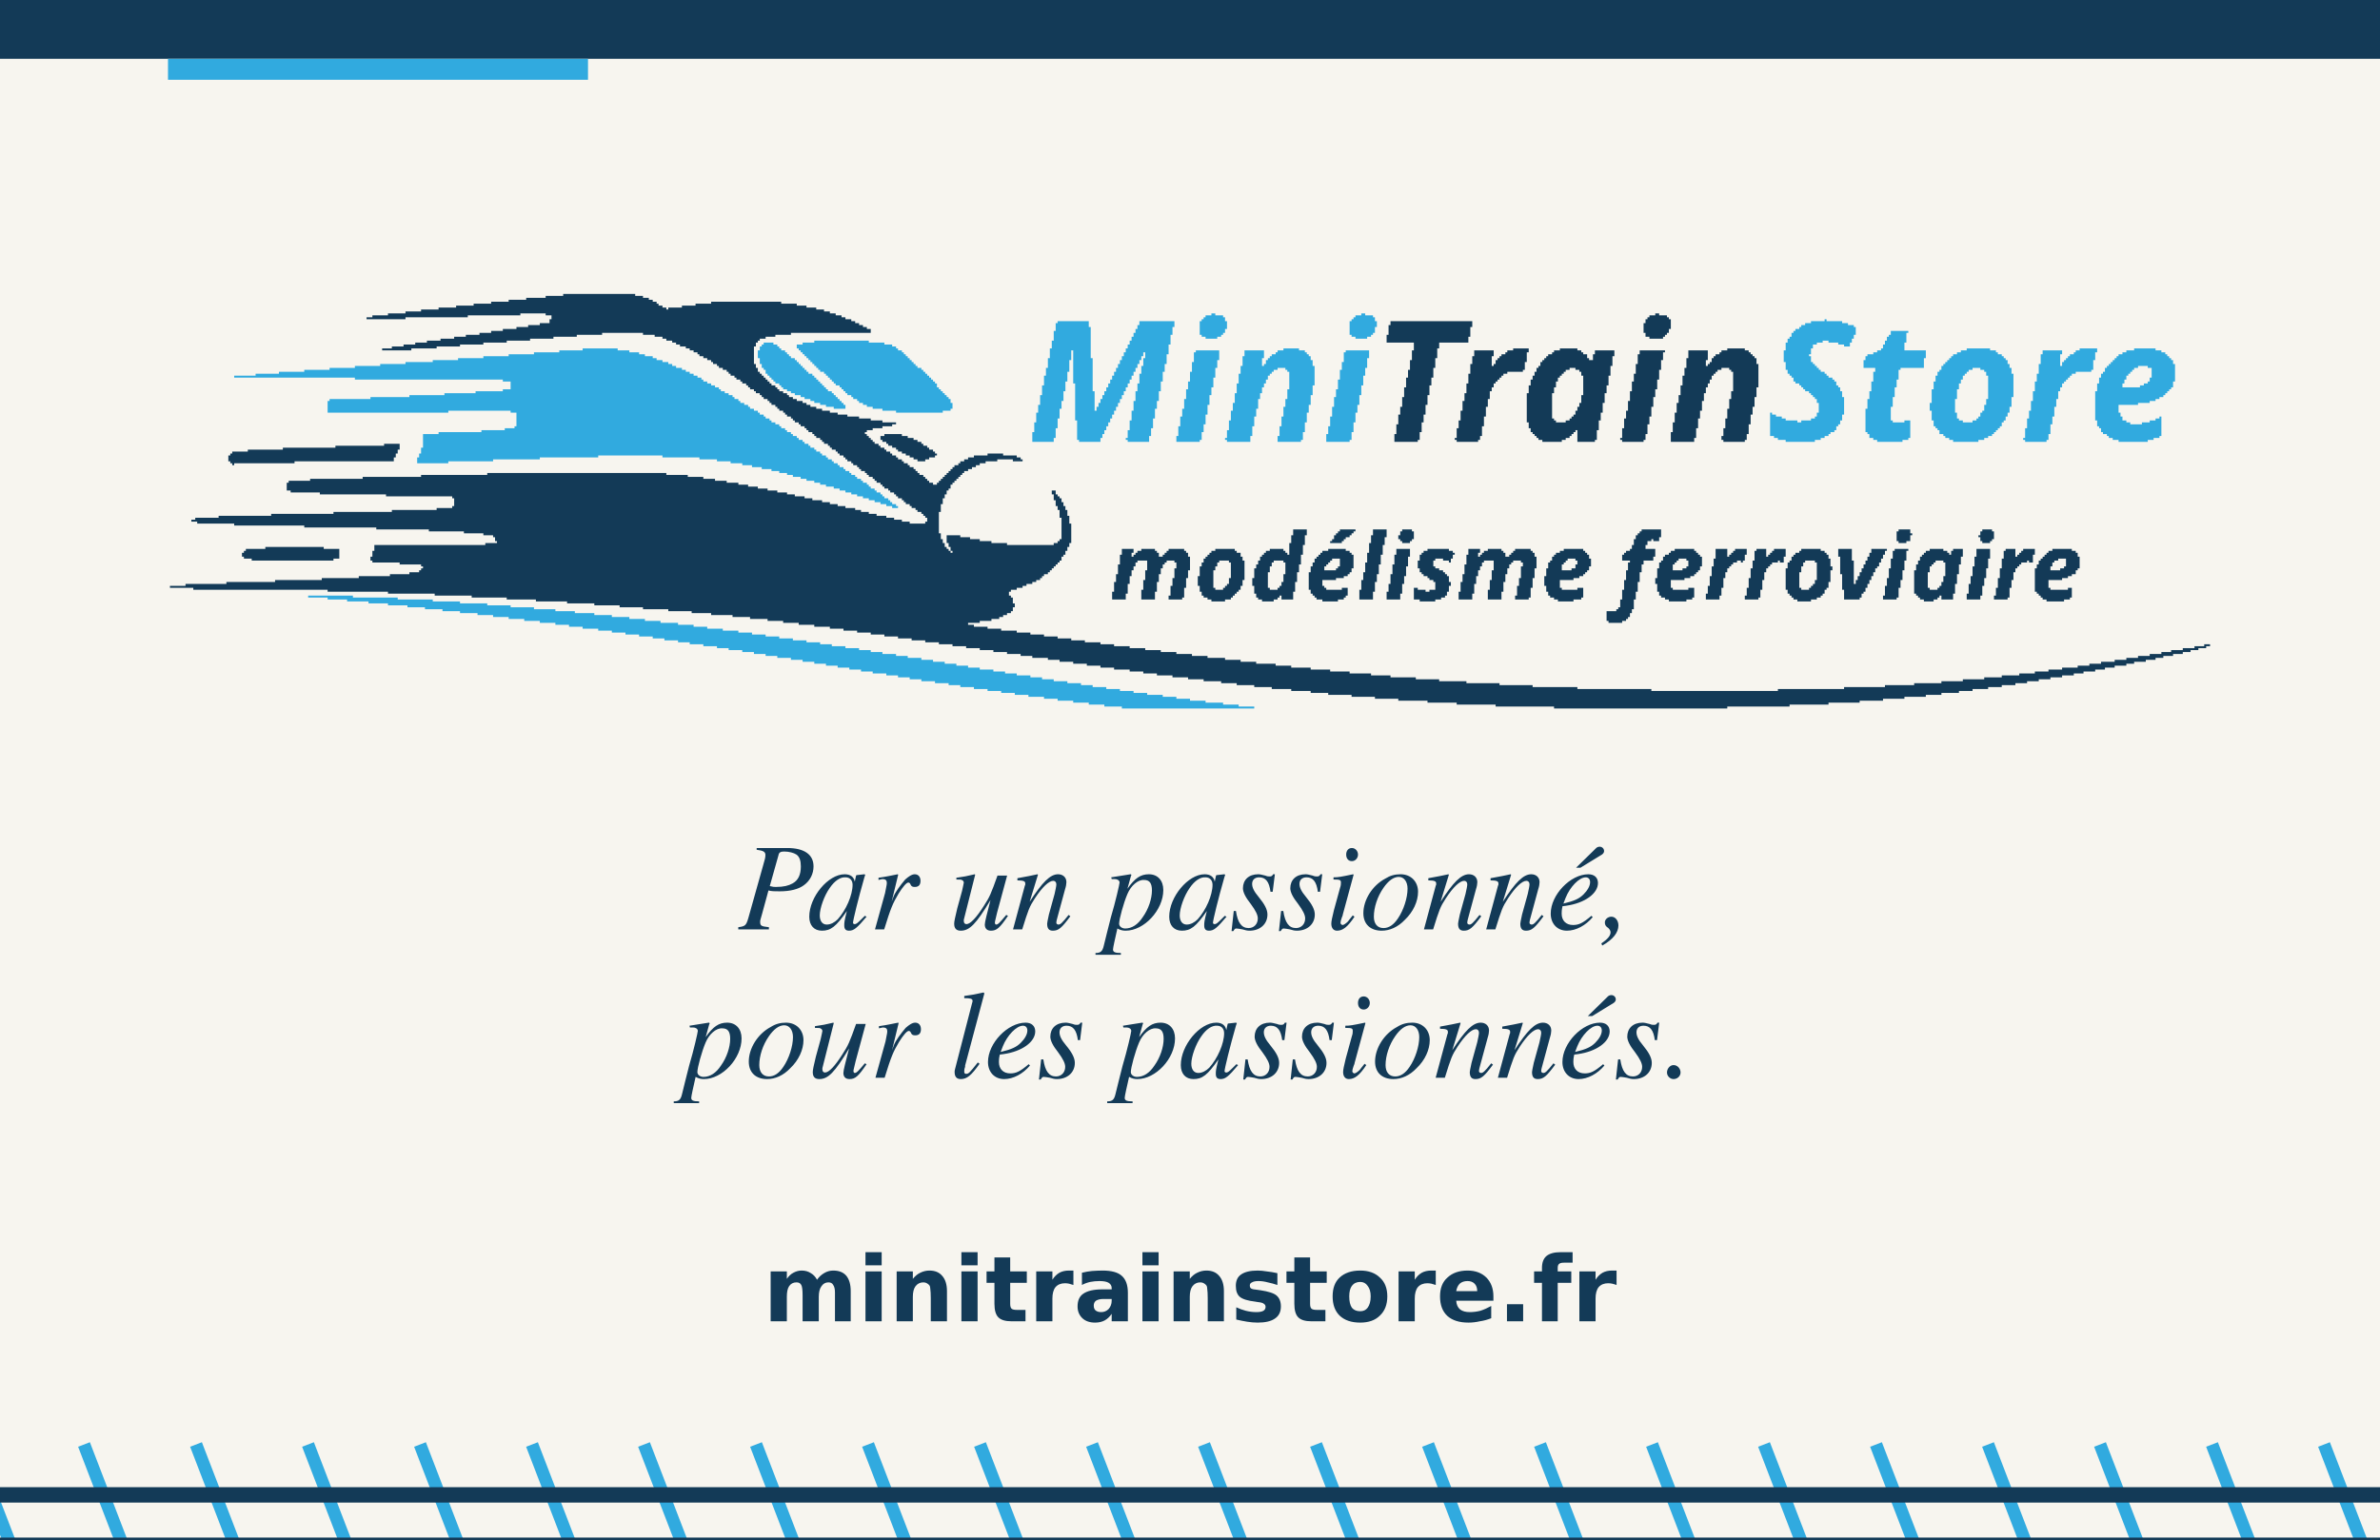
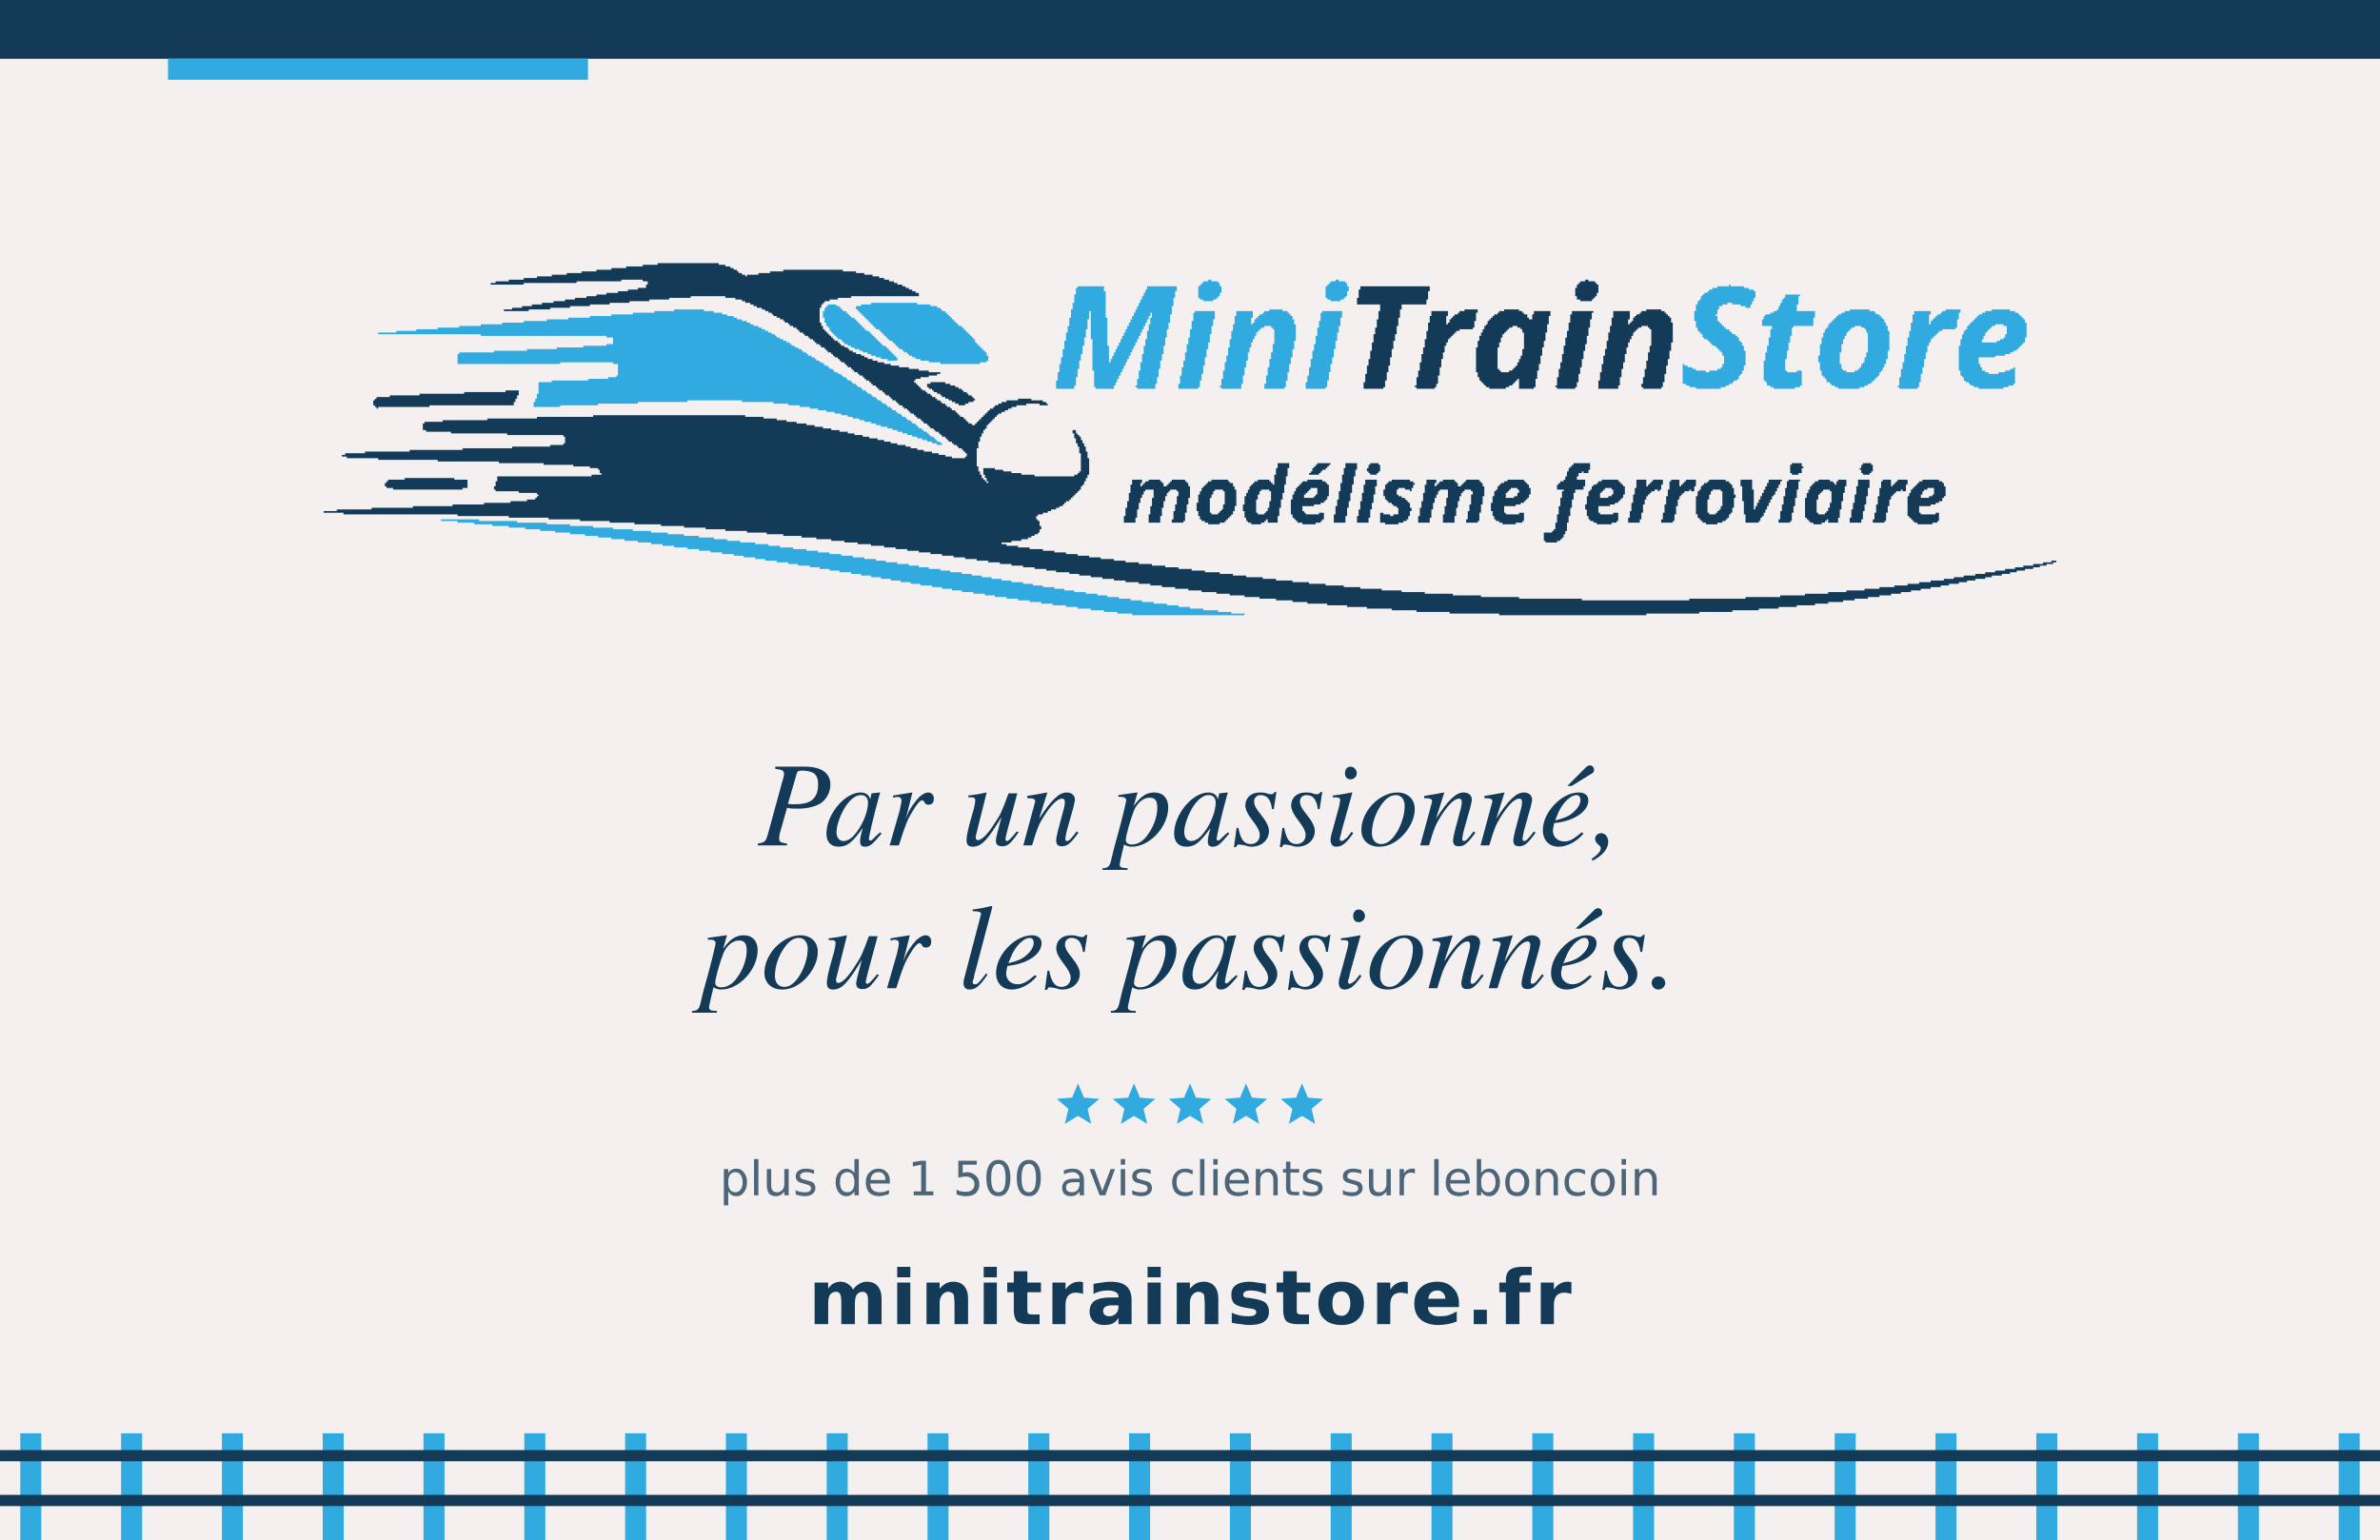
- <svg xmlns="http://www.w3.org/2000/svg" width="85mm" height="55mm" viewBox="0 0 85 55">
-   <rect x="-3" y="-3" width="91" height="61" fill="#f7f5ef" />
+ <svg xmlns="http://www.w3.org/2000/svg" width="85mm" height="55mm" viewBox="0 0 85 55" role="img" aria-label="Mini Train Store — carte de visite, recto">
+   <rect x="-3" y="-3" width="91" height="61" fill="#f5f0f0" />
  <rect x="-3" y="-3" width="91" height="5.1" fill="#133a57" />
-   <rect x="6" y="2.1" width="15" height="0.75" fill="#31aadf" />
-   <g transform="translate(6 10.5) scale(0.06952381)">
+   <rect x="6" y="2.1" width="15" height=".75" fill="#31aadf" />
+   <g aria-label="MiniTrainStore, modélisme ferroviaire" transform="translate(11.5 9.4) scale(0.059048)">
    <path fill="#133a57" d="M164,93 164,92 256,92 256,93 267,93 267,94 275,94 275,95 281,95 281,96 287,96 287,97 293,97 293,98 298,98 298,99 303,99 303,100 308,100 308,101 313,101 313,102 318,102 318,103 322,103 322,104 327,104 327,105 331,105 331,106 336,106 336,107 340,107 340,108 344,108 344,109 348,109 348,110 353,110 353,111 356,111 356,112 360,112 360,113 364,113 364,114 369,114 369,115 373,115 373,116 377,116 377,117 381,117 381,118 389,118 389,117 390,117 390,115 389,115 389,114 388,114 388,113 387,113 387,112 385,112 385,111 384,111 384,110 382,110 382,109 381,109 381,108 379,108 379,107 378,107 378,106 377,106 377,105 375,105 375,104 374,104 374,103 373,103 373,102 371,102 371,101 370,101 370,100 368,100 368,99 367,99 367,98 366,98 366,97 364,97 364,96 363,96 363,95 362,95 362,94 360,94 360,93 359,93 359,92 358,92 358,91 356,91 356,90 355,90 355,89 354,89 354,88 352,88 352,87 351,87 351,86 349,86 349,85 348,85 348,84 347,84 347,83 345,83 345,82 344,82 344,81 343,81 343,80 341,80 341,79 340,79 340,78 339,78 339,77 337,77 337,76 336,76 336,75 335,75 335,74 333,74 333,73 332,73 332,72 331,72 331,71 329,71 329,70 328,70 328,69 327,69 327,68 325,68 325,67 324,67 324,66 322,66 322,65 321,65 321,64 320,64 320,63 318,63 318,62 317,62 317,61 316,61 316,60 314,60 314,59 313,59 313,58 312,58 312,57 310,57 310,56 309,56 309,55 308,55 308,54 306,54 306,53 305,53 305,52 304,52 304,51 302,51 302,50 301,50 301,49 299,49 299,48 298,48 298,47 297,47 297,46 295,46 295,45 294,45 294,44 292,44 292,43 291,43 291,42 289,42 289,41 288,41 288,40 287,40 287,39 285,39 285,38 283,38 283,37 282,37 282,36 280,36 280,35 279,35 279,34 277,34 277,33 275,33 275,32 273,32 273,31 272,31 272,30 270,30 270,29 268,29 268,28 266,28 266,27 263,27 263,26 261,26 261,25 259,25 259,24 256,24 256,23 254,23 254,22 250,22 250,21 244,21 244,20 223,20 223,21 210,21 210,22 198,22 198,23 186,23 186,24 174,24 174,25 162,25 162,26 150,26 150,27 138,27 138,28 125,28 125,29 110,29 110,28 115,28 115,27 121,27 121,26 127,26 127,25 133,25 133,24 140,24 140,23 147,23 147,22 153,22 153,21 160,21 160,20 166,20 166,19 172,19 172,18 179,18 179,17 185,17 185,16 191,16 191,15 196,15 196,13 197,13 197,11 194,11 194,10 181,10 181,11 154,11 154,12 122,12 122,13 102,13 102,12 105,12 105,11 113,11 113,10 122,10 122,9 130,9 130,8 139,8 139,7 148,7 148,6 157,6 157,5 166,5 166,4 175,4 175,3 184,3 184,2 194,2 194,1 203,1 203,0 240,0 240,1 244,1 244,2 247,2 247,3 249,3 249,4 251,4 251,5 252,5 252,6 254,6 254,7 256,7 256,8 257,8 257,7 264,7 264,6 271,6 271,5 279,5 279,4 315,4 315,5 323,5 323,6 328,6 328,7 333,7 333,8 337,8 337,9 340,9 340,10 343,10 343,11 346,11 346,12 348,12 348,13 351,13 351,14 353,14 353,15 355,15 355,16 357,16 357,17 359,17 359,18 361,18 361,20 320,20 320,21 312,21 312,22 307,22 307,23 304,23 304,24 303,24 303,25 302,25 302,27 301,27 301,36 302,36 302,38 303,38 303,40 304,40 304,41 305,41 305,42 306,42 306,43 307,43 307,44 308,44 308,45 309,45 309,46 310,46 310,47 312,47 312,48 313,48 313,49 314,49 314,50 316,50 316,51 318,51 318,52 319,52 319,53 321,53 321,54 323,54 323,55 326,55 326,56 328,56 328,57 330,57 330,58 333,58 333,59 336,59 336,60 340,60 340,61 344,61 344,62 349,62 349,63 355,63 355,64 361,64 361,65 367,65 367,66 374,66 374,67 372,67 372,68 367,68 367,69 362,69 362,70 359,70 359,71 358,71 358,72 359,72 359,73 360,73 360,74 361,74 361,75 362,75 362,76 363,76 363,77 365,77 365,78 366,78 366,79 368,79 368,80 369,80 369,81 371,81 371,82 372,82 372,83 374,83 374,84 375,84 375,85 377,85 377,86 378,86 378,87 380,87 380,88 381,88 381,89 383,89 383,90 384,90 384,91 385,91 385,92 386,92 386,93 388,93 388,94 389,94 389,95 390,95 390,96 391,96 391,97 393,97 393,98 395,98 395,97 396,97 396,96 397,96 397,95 398,95 398,94 399,94 399,93 400,93 400,92 401,92 401,91 402,91 402,90 403,90 403,89 404,89 404,88 406,88 406,87 407,87 407,86 409,86 409,85 411,85 411,84 414,84 414,83 421,83 421,82 429,82 429,83 436,83 436,84 438,84 438,85 439,85 439,86 434,86 434,85 426,85 426,86 420,86 420,87 417,87 417,88 415,88 415,89 413,89 413,90 411,90 411,91 409,91 409,92 408,92 408,93 407,93 407,94 406,94 406,95 405,95 405,96 404,96 404,97 403,97 403,98 402,98 402,100 401,100 401,101 400,101 400,103 399,103 399,105 398,105 398,108 397,108 397,112 396,112 396,123 397,123 397,126 398,126 398,128 399,128 399,130 400,130 400,131 401,131 401,132 402,132 402,130 401,130 401,128 400,128 400,124 407,124 407,125 412,125 412,126 417,126 417,127 423,127 423,128 431,128 431,129 455,129 455,128 457,128 457,127 458,127 458,126 459,126 459,115 458,115 458,111 457,111 457,109 456,109 456,106 455,106 455,103 454,103 454,101 456,101 456,103 457,103 457,104 458,104 458,105 459,105 459,107 460,107 460,109 461,109 461,111 462,111 462,114 463,114 463,118 464,118 464,128 463,128 463,130 462,130 462,132 461,132 461,134 460,134 460,135 459,135 459,137 458,137 458,138 457,138 457,139 456,139 456,140 455,140 455,141 454,141 454,142 453,142 453,143 452,143 452,144 450,144 450,145 449,145 449,146 448,146 448,147 446,147 446,148 444,148 444,149 441,149 441,150 439,150 439,151 436,151 436,152 433,152 433,153 432,153 432,155 433,155 433,156 434,156 434,159 435,159 435,161 434,161 434,163 433,163 433,164 431,164 431,165 429,165 429,166 427,166 427,167 423,167 423,168 417,168 417,169 411,169 411,170 414,170 414,171 421,171 421,172 428,172 428,173 436,173 436,174 443,174 443,175 450,175 450,176 457,176 457,177 464,177 464,178 471,178 471,179 479,179 479,180 486,180 486,181 494,181 494,182 502,182 502,183 510,183 510,184 518,184 518,185 526,185 526,186 534,186 534,187 543,187 543,188 551,188 551,189 559,189 559,190 569,190 569,191 577,191 577,192 587,192 587,193 597,193 597,194 607,194 607,195 618,195 618,196 628,196 628,197 641,197 641,198 653,198 653,199 667,199 667,200 684,200 684,201 701,201 701,202 724,202 724,203 762,203 762,204 827,204 827,203 861,203 861,202 882,202 882,201 897,201 897,200 911,200 911,199 922,199 922,198 933,198 933,197 942,197 942,196 951,196 951,195 959,195 959,194 966,194 966,193 973,193 973,192 981,192 981,191 987,191 987,190 993,190 993,189 1000,189 1000,188 1006,188 1006,187 1012,187 1012,186 1018,186 1018,185 1024,185 1024,184 1029,184 1029,183 1035,183 1035,182 1041,182 1041,181 1046,181 1046,180 1049,180 1049,181 1047,181 1047,182 1043,182 1043,183 1039,183 1039,184 1035,184 1035,185 1030,185 1030,186 1025,186 1025,187 1021,187 1021,188 1016,188 1016,189 1010,189 1010,190 1006,190 1006,191 1000,191 1000,192 995,192 995,193 990,193 990,194 984,194 984,195 979,195 979,196 973,196 973,197 967,197 967,198 961,198 961,199 955,199 955,200 949,200 949,201 942,201 942,202 935,202 935,203 927,203 927,204 920,204 920,205 911,205 911,206 903,206 903,207 892,207 892,208 881,208 881,209 869,209 869,210 853,210 853,211 833,211 833,212 801,212 801,213 712,213 712,212 682,212 682,211 662,211 662,210 647,210 647,209 632,209 632,208 620,208 620,207 608,207 608,206 596,206 596,205 587,205 587,204 577,204 577,203 567,203 567,202 558,202 558,201 549,201 549,200 541,200 541,199 532,199 532,198 524,198 524,197 516,197 516,196 508,196 508,195 501,195 501,194 494,194 494,193 486,193 486,192 479,192 479,191 472,191 472,190 465,190 465,189 458,189 458,188 452,188 452,187 444,187 444,186 438,186 438,185 431,185 431,184 424,184 424,183 417,183 417,182 410,182 410,181 403,181 403,180 396,180 396,179 389,179 389,178 382,178 382,177 375,177 375,176 368,176 368,175 361,175 361,174 354,174 354,173 347,173 347,172 340,172 340,171 332,171 332,170 324,170 324,169 316,169 316,168 308,168 308,167 299,167 299,166 290,166 290,165 279,165 279,164 269,164 269,163 257,163 257,162 244,162 244,161 232,161 232,160 219,160 219,159 205,159 205,158 189,158 189,157 174,157 174,156 156,156 156,155 137,155 137,154 113,154 113,153 82,153 82,152 13,152 13,151 1,151 1,150 9,150 9,149 30,149 30,148 55,148 55,147 79,147 79,146 98,146 98,145 114,145 114,144 124,144 124,143 129,143 129,142 130,142 130,141 131,141 131,140 130,140 130,139 119,139 119,138 105,138 105,137 104,137 104,135 105,135 105,132 106,132 106,129 163,129 163,128 169,128 169,127 168,127 168,125 167,125 167,124 162,124 162,123 152,123 152,122 134,122 134,121 107,121 107,120 70,120 70,119 34,119 34,118 15,118 15,117 12,117 12,116 14,116 14,115 26,115 26,114 53,114 53,113 85,113 85,112 115,112 115,111 138,111 138,110 146,110 146,109 147,109 147,105 146,105 146,104 112,104 112,103 78,103 78,102 63,102 63,101 61,101 61,97 62,97 62,96 73,96 73,95 100,95 100,94 130,94 130,93ZM626,21 627,21 627,16 628,16 628,14 670,14 670,17 669,17 669,22 668,22 668,25 653,25 653,28 652,28 652,33 651,33 651,38 650,38 650,43 649,43 649,47 648,47 648,52 647,52 647,57 646,57 646,62 645,62 645,66 644,66 644,71 643,71 643,75 642,75 642,76 630,76 630,72 631,72 631,67 632,67 632,62 633,62 633,58 634,58 634,53 635,53 635,48 636,48 636,43 637,43 637,39 638,39 638,34 639,34 639,29 640,29 640,25 626,25ZM692,157 692,155 693,155 693,150 694,150 694,146 695,146 695,140 696,140 696,138 695,138 695,137 691,137 691,138 690,138 690,139 689,139 689,141 688,141 688,144 687,144 687,148 686,148 686,153 685,153 685,157 678,157 678,152 679,152 679,147 680,147 680,142 681,142 681,137 676,137 676,138 675,138 675,140 674,140 674,142 673,142 673,145 672,145 672,149 671,149 671,154 670,154 670,157 663,157 663,153 664,153 664,148 665,148 665,144 666,144 666,139 667,139 667,134 668,134 668,131 674,131 674,133 673,133 673,135 674,135 674,134 675,134 675,133 676,133 676,132 678,132 678,131 685,131 685,132 686,132 686,133 687,133 687,135 689,135 689,134 690,134 690,133 691,133 691,132 692,132 692,131 700,131 700,132 701,132 701,133 702,133 702,135 703,135 703,141 702,141 702,146 701,146 701,151 700,151 700,156 699,156 699,157ZM722,157 722,158 714,158 714,157 712,157 712,156 710,156 710,155 709,155 709,153 708,153 708,150 707,150 707,145 708,145 708,141 709,141 709,138 710,138 710,137 711,137 711,135 712,135 712,134 713,134 713,133 715,133 715,132 717,132 717,131 727,131 727,132 728,132 728,133 729,133 729,134 730,134 730,136 731,136 731,140 730,140 730,142 729,142 729,143 728,143 728,144 727,144 727,145 725,145 725,146 722,146 722,147 715,147 715,151 716,151 716,152 724,152 724,151 727,151 727,156 726,156 726,157ZM798,38 798,39 796,39 796,40 795,40 795,41 794,41 794,42 793,42 793,44 792,44 792,46 791,46 791,48 790,48 790,51 789,51 789,55 788,55 788,60 787,60 787,64 786,64 786,69 785,69 785,74 784,74 784,76 772,76 772,71 773,71 773,66 774,66 774,61 775,61 775,56 776,56 776,52 777,52 777,47 778,47 778,42 779,42 779,38 780,38 780,33 781,33 781,29 791,29 791,34 790,34 790,37 791,37 791,36 792,36 792,35 793,35 793,33 794,33 794,32 795,32 795,31 797,31 797,30 798,30 798,29 801,29 801,28 810,28 810,29 812,29 812,30 813,30 813,31 814,31 814,32 815,32 815,33 816,33 816,36 817,36 817,48 816,48 816,53 815,53 815,58 814,58 814,62 813,62 813,67 812,67 812,72 811,72 811,75 810,75 810,76 799,76 799,75 798,75 798,73 799,73 799,69 800,69 800,64 801,64 801,59 802,59 802,54 803,54 803,50 804,50 804,40 803,40 803,39 802,39 802,38ZM626,157 626,153 627,153 627,149 628,149 628,144 629,144 629,139 630,139 630,134 631,134 631,131 638,131 638,135 637,135 637,140 636,140 636,145 635,145 635,149 634,149 634,154 633,154 633,157ZM610,121 610,122 609,122 609,123 608,123 608,124 607,124 607,125 605,125 605,126 604,126 604,127 603,127 603,128 597,128 597,127 598,127 598,126 599,126 599,124 600,124 600,123 601,123 601,122 602,122 602,121ZM740,168 739,168 739,163 744,163 744,162 745,162 745,161 746,161 746,157 747,157 747,152 748,152 748,147 749,147 749,142 750,142 750,138 751,138 751,137 747,137 747,134 748,134 748,133 749,133 749,132 751,132 751,131 752,131 752,129 753,129 753,126 754,126 754,124 755,124 755,123 756,123 756,122 757,122 757,121 767,121 767,125 766,125 766,127 763,127 763,126 762,126 762,127 760,127 760,129 759,129 759,131 764,131 764,135 763,135 763,137 758,137 758,139 757,139 757,143 756,143 756,148 755,148 755,153 754,153 754,157 753,157 753,162 752,162 752,164 751,164 751,166 750,166 750,167 749,167 749,168 747,168 747,169 740,169ZM821,135 822,135 822,134 823,134 823,133 824,133 824,132 825,132 825,131 831,131 831,135 830,135 830,138 828,138 828,137 827,137 827,138 824,138 824,139 823,139 823,140 822,140 822,141 821,141 821,143 820,143 820,147 819,147 819,152 818,152 818,156 817,156 817,157 810,157 810,155 811,155 811,151 812,151 812,146 813,146 813,141 814,141 814,137 815,137 815,132 816,132 816,131 821,131ZM34,87 34,88 33,88 33,87 32,87 32,86 31,86 31,83 32,83 32,82 33,82 33,81 41,81 41,80 59,80 59,79 86,79 86,78 111,78 111,77 119,77 119,80 118,80 118,82 117,82 117,84 116,84 116,86 65,86 65,87ZM513,137 513,138 512,138 512,139 511,139 511,141 510,141 510,144 509,144 509,148 508,148 508,153 507,153 507,157 500,157 500,152 501,152 501,147 502,147 502,142 503,142 503,137 498,137 498,138 497,138 497,140 496,140 496,142 495,142 495,145 494,145 494,149 493,149 493,154 492,154 492,157 485,157 485,153 486,153 486,148 487,148 487,144 488,144 488,139 489,139 489,134 490,134 490,131 496,131 496,133 495,133 495,135 496,135 496,134 497,134 497,133 498,133 498,132 500,132 500,131 507,131 507,132 508,132 508,133 509,133 509,135 511,135 511,134 512,134 512,133 513,133 513,132 514,132 514,131 522,131 522,132 523,132 523,133 524,133 524,135 525,135 525,142 524,142 524,146 523,146 523,151 522,151 522,156 521,156 521,157 514,157 514,155 515,155 515,150 516,150 516,146 517,146 517,141 518,141 518,138 517,138 517,137ZM759,15 759,13 760,13 760,12 761,12 761,11 764,11 764,10 766,10 766,11 770,11 770,12 771,12 771,13 772,13 772,18 771,18 771,20 770,20 770,21 769,21 769,22 768,22 768,23 761,23 761,22 759,22 759,20 758,20 758,15ZM851,132 851,133 852,133 852,134 853,134 853,136 854,136 854,140 855,140 855,142 854,142 854,148 853,148 853,151 852,151 852,152 851,152 851,154 850,154 850,155 849,155 849,156 847,156 847,157 844,157 844,158 837,158 837,157 835,157 835,156 834,156 834,155 833,155 833,154 832,154 832,152 831,152 831,141 832,141 832,138 833,138 833,137 834,137 834,135 835,135 835,134 836,134 836,133 838,133 838,132 839,132 839,131 849,131 849,132ZM904,143 904,151 905,151 905,152 909,152 909,151 910,151 910,150 911,150 911,148 912,148 912,145 913,145 913,138 912,138 912,137 908,137 908,138 907,138 907,139 906,139 906,140 905,140 905,143ZM922,135 921,135 921,139 920,139 920,144 919,144 919,149 918,149 918,154 917,154 917,157 911,157 911,155 910,155 910,156 909,156 909,157 907,157 907,158 902,158 902,157 900,157 900,156 899,156 899,155 898,155 898,154 897,154 897,142 898,142 898,139 899,139 899,137 900,137 900,135 901,135 901,134 902,134 902,133 903,133 903,132 905,132 905,131 912,131 912,132 914,132 914,133 915,133 915,134 916,134 916,132 917,132 917,131 922,131ZM934,146 933,146 933,150 932,150 932,155 931,155 931,157 924,157 924,154 925,154 925,149 926,149 926,145 927,145 927,140 928,140 928,135 929,135 929,131 936,131 936,136 935,136 935,141 934,141ZM716,41 716,42 715,42 715,43 714,43 714,45 713,45 713,48 712,48 712,51 711,51 711,64 712,64 712,65 713,65 713,66 718,66 718,65 720,65 720,64 721,64 721,63 722,63 722,62 723,62 723,60 724,60 724,58 725,58 725,56 726,56 726,52 727,52 727,42 726,42 726,40 725,40 725,39 723,39 723,38 720,38 720,39 718,39 718,40 717,40 717,41ZM860,144 859,144 859,135 858,135 858,131 865,131 865,137 866,137 866,149 867,149 867,147 868,147 868,145 869,145 869,143 870,143 870,141 871,141 871,139 872,139 872,137 873,137 873,135 874,135 874,133 875,133 875,131 883,131 883,132 882,132 882,134 881,134 881,136 880,136 880,138 879,138 879,140 878,140 878,141 877,141 877,143 876,143 876,145 875,145 875,147 874,147 874,149 873,149 873,151 872,151 872,153 871,153 871,154 870,154 870,156 869,156 869,157 861,157 861,152 860,152ZM583,134 582,134 582,139 581,139 581,143 580,143 580,148 579,148 579,153 578,153 578,157 572,157 572,155 571,155 571,156 570,156 570,157 568,157 568,158 562,158 562,157 560,157 560,156 559,156 559,154 558,154 558,150 557,150 557,146 558,146 558,141 559,141 559,139 560,139 560,137 561,137 561,135 562,135 562,134 563,134 563,133 564,133 564,132 566,132 566,131 573,131 573,132 574,132 574,133 575,133 575,134 576,134 576,128 577,128 577,124 578,124 578,121 585,121 585,124 584,124 584,129 583,129ZM80,130 80,131 88,131 88,136 85,136 85,137 43,137 43,136 39,136 39,135 38,135 38,133 39,133 39,132 40,132 40,131 50,131 50,130ZM675,73 674,73 674,75 673,75 673,76 662,76 662,75 661,75 661,74 662,74 662,69 663,69 663,65 664,65 664,60 665,60 665,55 666,55 666,51 667,51 667,46 668,46 668,41 669,41 669,36 670,36 670,32 671,32 671,29 681,29 681,32 680,32 680,37 681,37 681,36 682,36 682,34 683,34 683,33 684,33 684,32 685,32 685,31 687,31 687,30 688,30 688,29 691,29 691,28 699,28 699,30 698,30 698,35 697,35 697,39 696,39 696,40 688,40 688,41 686,41 686,42 685,42 685,43 684,43 684,44 683,44 683,45 682,45 682,46 681,46 681,48 680,48 680,50 679,50 679,54 678,54 678,58 677,58 677,63 676,63 676,68 675,68ZM658,131 658,132 660,132 660,133 661,133 661,134 660,134 660,136 659,136 659,138 658,138 658,137 655,137 655,136 651,136 651,137 650,137 650,140 651,140 651,141 653,141 653,142 655,142 655,143 656,143 656,144 657,144 657,145 658,145 658,148 659,148 659,150 658,150 658,153 657,153 657,155 656,155 656,156 654,156 654,157 651,157 651,158 643,158 643,157 640,157 640,151 642,151 642,152 646,152 646,153 648,153 648,152 651,152 651,148 650,148 650,147 648,147 648,146 647,146 647,145 645,145 645,144 644,144 644,143 643,143 643,141 642,141 642,137 643,137 643,134 644,134 644,133 645,133 645,132 647,132 647,131ZM893,127 893,128 889,128 889,127 888,127 888,122 889,122 889,121 895,121 895,123 896,123 896,124 895,124 895,127ZM733,29 743,29 743,32 742,32 742,37 741,37 741,42 740,42 740,47 739,47 739,51 738,51 738,56 737,56 737,61 736,61 736,65 735,65 735,70 734,70 734,75 733,75 733,76 724,76 724,70 723,70 723,71 722,71 722,72 721,72 721,73 720,73 720,74 718,74 718,75 716,75 716,76 706,76 706,75 704,75 704,74 703,74 703,73 702,73 702,72 701,72 701,71 700,71 700,69 699,69 699,66 698,66 698,51 699,51 699,47 700,47 700,44 701,44 701,42 702,42 702,40 703,40 703,38 704,38 704,37 705,37 705,35 706,35 706,34 707,34 707,33 708,33 708,32 709,32 709,31 711,31 711,30 712,30 712,29 715,29 715,28 724,28 724,29 726,29 726,30 727,30 727,31 729,31 729,33 730,33 730,34 732,34 732,31 733,31ZM769,29 769,30 768,30 768,34 767,34 767,39 766,39 766,44 765,44 765,49 764,49 764,53 763,53 763,58 762,58 762,63 761,63 761,67 760,67 760,72 759,72 759,75 758,75 758,76 747,76 747,75 746,75 746,74 747,74 747,69 748,69 748,64 749,64 749,60 750,60 750,55 751,55 751,50 752,50 752,45 753,45 753,41 754,41 754,36 755,36 755,31 756,31 756,29ZM593,147 593,150 594,150 594,151 595,151 595,152 603,152 603,151 606,151 606,155 605,155 605,156 604,156 604,157 601,157 601,158 593,158 593,157 590,157 590,156 589,156 589,155 588,155 588,154 587,154 587,152 586,152 586,143 587,143 587,140 588,140 588,138 589,138 589,136 590,136 590,135 591,135 591,134 592,134 592,133 593,133 593,132 596,132 596,131 605,131 605,132 607,132 607,133 608,133 608,134 609,134 609,141 608,141 608,143 607,143 607,144 606,144 606,145 604,145 604,146 600,146 600,147ZM626,125 625,125 625,129 624,129 624,134 623,134 623,139 622,139 622,144 621,144 621,148 620,148 620,153 619,153 619,157 612,157 612,152 613,152 613,147 614,147 614,143 615,143 615,138 616,138 616,133 617,133 617,128 618,128 618,124 619,124 619,121 626,121ZM766,141 766,138 767,138 767,137 768,137 768,135 769,135 769,134 771,134 771,133 772,133 772,132 774,132 774,131 784,131 784,132 785,132 785,133 786,133 786,134 787,134 787,135 788,135 788,140 787,140 787,142 786,142 786,143 785,143 785,144 784,144 784,145 782,145 782,146 779,146 779,147 772,147 772,151 773,151 773,152 781,152 781,151 784,151 784,156 783,156 783,157 780,157 780,158 771,158 771,157 769,157 769,156 767,156 767,155 766,155 766,153 765,153 765,149 764,149 764,146 765,146 765,141ZM529,145 530,145 530,140 531,140 531,138 532,138 532,136 533,136 533,135 534,135 534,134 535,134 535,133 536,133 536,132 538,132 538,131 548,131 548,132 549,132 549,133 551,133 551,135 552,135 552,137 553,137 553,147 552,147 552,150 551,150 551,152 550,152 550,153 549,153 549,154 548,154 548,155 547,155 547,156 546,156 546,157 543,157 543,158 536,158 536,157 534,157 534,156 532,156 532,155 531,155 531,153 530,153 530,150 529,150ZM385,76 387,76 387,77 388,77 388,78 390,78 390,79 391,79 391,80 393,80 393,81 394,81 394,82 395,82 395,83 394,83 394,84 391,84 391,85 389,85 389,86 385,86 385,85 383,85 383,84 381,84 381,83 379,83 379,82 377,82 377,81 375,81 375,80 374,80 374,79 372,79 372,78 370,78 370,77 369,77 369,76 367,76 367,75 366,75 366,73 368,73 368,72 377,72 377,73 380,73 380,74 383,74 383,75 385,75ZM892,137 892,142 891,142 891,147 890,147 890,151 889,151 889,156 888,156 888,157 881,157 881,155 882,155 882,150 883,150 883,146 884,146 884,141 885,141 885,136 886,136 886,132 887,132 887,131 894,131 894,132 893,132 893,137ZM968,132 968,131 978,131 978,132 980,132 980,133 981,133 981,135 982,135 982,141 981,141 981,142 980,142 980,144 978,144 978,145 976,145 976,146 973,146 973,147 966,147 966,151 967,151 967,152 976,152 976,151 978,151 978,156 977,156 977,157 974,157 974,158 965,158 965,157 963,157 963,156 962,156 962,155 961,155 961,154 960,154 960,153 959,153 959,141 960,141 960,139 961,139 961,137 962,137 962,136 963,136 963,135 964,135 964,134 965,134 965,133 966,133 966,132ZM798,155 797,155 797,157 790,157 790,154 791,154 791,150 792,150 792,145 793,145 793,140 794,140 794,136 795,136 795,131 801,131 801,135 802,135 802,134 803,134 803,133 804,133 804,132 805,132 805,131 811,131 811,134 810,134 810,137 809,137 809,138 808,138 808,137 806,137 806,138 804,138 804,139 803,139 803,140 802,140 802,141 801,141 801,143 800,143 800,146 799,146 799,151 798,151ZM838,151 839,151 839,152 843,152 843,151 844,151 844,150 845,150 845,149 846,149 846,147 847,147 847,138 846,138 846,137 841,137 841,138 840,138 840,140 839,140 839,143 838,143ZM949,135 950,135 950,134 951,134 951,133 952,133 952,132 953,132 953,131 959,131 959,134 958,134 958,138 956,138 956,137 955,137 955,138 952,138 952,139 951,139 951,140 950,140 950,141 949,141 949,143 948,143 948,147 947,147 947,151 946,151 946,156 945,156 945,157 938,157 938,155 939,155 939,151 940,151 940,146 941,146 941,141 942,141 942,136 943,136 943,132 944,132 944,131 949,131ZM565,151 566,151 566,152 570,152 570,151 571,151 571,150 572,150 572,148 573,148 573,144 574,144 574,138 573,138 573,137 568,137 568,138 567,138 567,140 566,140 566,143 565,143ZM540,137 540,138 539,138 539,140 538,140 538,142 537,142 537,151 538,151 538,152 542,152 542,151 543,151 543,150 544,150 544,149 545,149 545,146 546,146 546,138 545,138 545,137ZM932,128 932,127 931,127 931,125 930,125 930,124 931,124 931,122 932,122 932,121 937,121 937,122 938,122 938,126 937,126 937,127 936,127 936,128ZM639,126 639,127 638,127 638,128 634,128 634,127 633,127 633,126 632,126 632,124 633,124 633,122 634,122 634,121 639,121 639,122 640,122 640,126ZM781,137 780,137 780,136 776,136 776,137 775,137 775,138 774,138 774,139 773,139 773,142 778,142 778,141 780,141 780,140 781,140ZM601,140 602,140 602,136 598,136 598,137 597,137 597,138 596,138 596,139 595,139 595,140 594,140 594,142 600,142 600,141 601,141ZM721,141 723,141 723,139 724,139 724,137 723,137 723,136 719,136 719,137 718,137 718,138 717,138 717,139 716,139 716,142 721,142ZM971,136 971,137 969,137 969,138 968,138 968,140 967,140 967,142 972,142 972,141 974,141 974,140 975,140 975,136ZM402,132 402,133 403,133 403,132Z" />
    <path fill="#31aadf" d="M34,43 34,42 45,42 45,41 57,41 57,40 70,40 70,39 83,39 83,38 96,38 96,37 109,37 109,36 122,36 122,35 136,35 136,34 149,34 149,33 162,33 162,32 175,32 175,31 188,31 188,30 201,30 201,29 213,29 213,28 231,28 231,29 237,29 237,30 242,30 242,31 245,31 245,32 249,32 249,33 251,33 251,34 254,34 254,35 257,35 257,36 259,36 259,37 261,37 261,38 264,38 264,39 266,39 266,40 268,40 268,41 270,41 270,42 272,42 272,43 274,43 274,44 275,44 275,45 277,45 277,46 279,46 279,47 281,47 281,48 283,48 283,49 284,49 284,50 286,50 286,51 288,51 288,52 290,52 290,53 291,53 291,54 293,54 293,55 294,55 294,56 296,56 296,57 298,57 298,58 299,58 299,59 301,59 301,60 303,60 303,61 304,61 304,62 306,62 306,63 307,63 307,64 309,64 309,65 310,65 310,66 312,66 312,67 314,67 314,68 315,68 315,69 317,69 317,70 318,70 318,71 320,71 320,72 321,72 321,73 323,73 323,74 324,74 324,75 326,75 326,76 327,76 327,77 329,77 329,78 330,78 330,79 332,79 332,80 333,80 333,81 335,81 335,82 336,82 336,83 338,83 338,84 339,84 339,85 341,85 341,86 342,86 342,87 344,87 344,88 345,88 345,89 347,89 347,90 348,90 348,91 350,91 350,92 351,92 351,93 353,93 353,94 354,94 354,95 356,95 356,96 357,96 357,97 359,97 359,98 360,98 360,99 361,99 361,100 363,100 363,101 364,101 364,102 366,102 366,103 367,103 367,104 368,104 368,105 370,105 370,106 371,106 371,107 372,107 372,108 374,108 374,109 375,109 375,110 372,110 372,109 369,109 369,108 366,108 366,107 363,107 363,106 360,106 360,105 357,105 357,104 354,104 354,103 351,103 351,102 348,102 348,101 345,101 345,100 342,100 342,99 338,99 338,98 335,98 335,97 332,97 332,96 328,96 328,95 325,95 325,94 321,94 321,93 318,93 318,92 314,92 314,91 310,91 310,90 305,90 305,89 300,89 300,88 295,88 295,87 289,87 289,86 282,86 282,85 273,85 273,84 254,84 254,83 221,83 221,84 191,84 191,85 167,85 167,86 144,86 144,87 128,87 128,84 129,84 129,82 130,82 130,79 131,79 131,72 139,72 139,71 161,71 161,70 173,70 173,69 178,69 178,68 179,68 179,61 176,61 176,60 144,60 144,61 82,61 82,55 83,55 83,54 104,54 104,53 124,53 124,52 142,52 142,51 158,51 158,50 172,50 172,49 176,49 176,45 172,45 172,44 96,44 96,43ZM443,196 443,197 449,197 449,198 455,198 455,199 462,199 462,200 469,200 469,201 475,201 475,202 482,202 482,203 489,203 489,204 496,204 496,205 503,205 503,206 511,206 511,207 518,207 518,208 525,208 525,209 533,209 533,210 542,210 542,211 550,211 550,212 558,212 558,213 490,213 490,212 481,212 481,211 473,211 473,210 465,210 465,209 457,209 457,208 450,208 450,207 442,207 442,206 435,206 435,205 428,205 428,204 421,204 421,203 414,203 414,202 407,202 407,201 401,201 401,200 394,200 394,199 387,199 387,198 381,198 381,197 375,197 375,196 369,196 369,195 362,195 362,194 356,194 356,193 350,193 350,192 344,192 344,191 338,191 338,190 332,190 332,189 326,189 326,188 320,188 320,187 313,187 313,186 307,186 307,185 301,185 301,184 295,184 295,183 288,183 288,182 282,182 282,181 275,181 275,180 268,180 268,179 262,179 262,178 255,178 255,177 249,177 249,176 242,176 242,175 235,175 235,174 228,174 228,173 221,173 221,172 213,172 213,171 206,171 206,170 199,170 199,169 191,169 191,168 183,168 183,167 175,167 175,166 167,166 167,165 159,165 159,164 150,164 150,163 141,163 141,162 132,162 132,161 123,161 123,160 113,160 113,159 103,159 103,158 92,158 92,157 82,157 82,156 72,156 72,155 95,155 95,156 118,156 118,157 136,157 136,158 150,158 150,159 164,159 164,160 176,160 176,161 188,161 188,162 199,162 199,163 209,163 209,164 219,164 219,165 228,165 228,166 237,166 237,167 245,167 245,168 253,168 253,169 262,169 262,170 270,170 270,171 277,171 277,172 285,172 285,173 293,173 293,174 300,174 300,175 307,175 307,176 314,176 314,177 321,177 321,178 328,178 328,179 335,179 335,180 341,180 341,181 348,181 348,182 355,182 355,183 361,183 361,184 367,184 367,185 374,185 374,186 380,186 380,187 387,187 387,188 393,188 393,189 399,189 399,190 405,190 405,191 411,191 411,192 417,192 417,193 424,193 424,194 430,194 430,195 436,195 436,196ZM562,37 563,37 563,36 564,36 564,34 565,34 565,33 566,33 566,32 567,32 567,31 569,31 569,30 570,30 570,29 573,29 573,28 581,28 581,29 584,29 584,30 585,30 585,31 586,31 586,32 587,32 587,34 588,34 588,37 589,37 589,47 588,47 588,52 587,52 587,57 586,57 586,61 585,61 585,66 584,66 584,71 583,71 583,75 582,75 582,76 570,76 570,73 571,73 571,68 572,68 572,63 573,63 573,58 574,58 574,54 575,54 575,49 576,49 576,40 575,40 575,39 574,39 574,38 570,38 570,39 568,39 568,40 567,40 567,41 566,41 566,42 565,42 565,44 564,44 564,46 563,46 563,48 562,48 562,51 561,51 561,54 560,54 560,59 559,59 559,63 558,63 558,68 557,68 557,73 556,73 556,76 544,76 544,75 543,75 543,74 544,74 544,70 545,70 545,65 546,65 546,60 547,60 547,56 548,56 548,51 549,51 549,46 550,46 550,41 551,41 551,37 552,37 552,32 553,32 553,29 563,29 563,33 562,33ZM1021,28 1021,29 1024,29 1024,30 1026,30 1026,31 1027,31 1027,32 1028,32 1028,33 1029,33 1029,34 1030,34 1030,36 1031,36 1031,45 1030,45 1030,48 1029,48 1029,49 1028,49 1028,50 1027,50 1027,51 1026,51 1026,52 1025,52 1025,53 1023,53 1023,54 1021,54 1021,55 1018,55 1018,56 1012,56 1012,57 1002,57 1002,61 1003,61 1003,63 1004,63 1004,65 1006,65 1006,66 1008,66 1008,67 1014,67 1014,66 1018,66 1018,65 1021,65 1021,64 1023,64 1023,63 1024,63 1024,73 1023,73 1023,74 1020,74 1020,75 1017,75 1017,76 1002,76 1002,75 999,75 999,74 997,74 997,73 996,73 996,72 994,72 994,71 993,71 993,69 992,69 992,68 991,68 991,65 990,65 990,50 991,50 991,46 992,46 992,43 993,43 993,41 994,41 994,40 995,40 995,38 996,38 996,37 997,37 997,36 998,36 998,35 999,35 999,34 1000,34 1000,33 1001,33 1001,32 1002,32 1002,31 1004,31 1004,30 1006,30 1006,29 1010,29 1010,28ZM972,37 973,37 973,35 974,35 974,34 975,34 975,33 976,33 976,32 977,32 977,31 979,31 979,30 980,30 980,29 982,29 982,28 991,28 991,30 990,30 990,34 989,34 989,39 988,39 988,40 980,40 980,41 978,41 978,42 977,42 977,43 976,43 976,44 975,44 975,45 974,45 974,46 973,46 973,48 972,48 972,50 971,50 971,54 970,54 970,58 969,58 969,63 968,63 968,67 967,67 967,72 966,72 966,75 965,75 965,76 954,76 954,75 953,75 953,74 954,74 954,69 955,69 955,64 956,64 956,60 957,60 957,55 958,55 958,50 959,50 959,45 960,45 960,41 961,41 961,36 962,36 962,31 963,31 963,29 973,29 973,31 972,31ZM496,60 496,55 497,55 497,50 498,50 498,46 499,46 499,41 500,41 500,37 501,37 501,33 502,33 502,30 501,30 501,32 500,32 500,34 499,34 499,36 498,36 498,38 497,38 497,40 496,40 496,42 495,42 495,44 494,44 494,46 493,46 493,48 492,48 492,50 491,50 491,52 490,52 490,54 489,54 489,56 488,56 488,58 487,58 487,60 486,60 486,62 485,62 485,64 484,64 484,66 483,66 483,68 482,68 482,70 481,70 481,72 480,72 480,74 479,74 479,76 468,76 468,75 467,75 467,65 466,65 466,46 465,46 465,29 464,29 464,34 463,34 463,40 462,40 462,45 461,45 461,50 460,50 460,55 459,55 459,59 458,59 458,64 457,64 457,69 456,69 456,74 455,74 455,76 444,76 444,71 445,71 445,66 446,66 446,61 447,61 447,57 448,57 448,52 449,52 449,47 450,47 450,42 451,42 451,38 452,38 452,33 453,33 453,28 454,28 454,24 455,24 455,19 456,19 456,15 457,15 457,14 473,14 473,17 474,17 474,33 475,33 475,50 476,50 476,60 477,60 477,58 478,58 478,56 479,56 479,54 480,54 480,52 481,52 481,50 482,50 482,48 483,48 483,46 484,46 484,44 485,44 485,42 486,42 486,40 487,40 487,38 488,38 488,36 489,36 489,34 490,34 490,32 491,32 491,30 492,30 492,28 493,28 493,26 494,26 494,24 495,24 495,22 496,22 496,20 497,20 497,18 498,18 498,16 499,16 499,14 517,14 517,17 516,17 516,21 515,21 515,26 514,26 514,31 513,31 513,36 512,36 512,40 511,40 511,45 510,45 510,50 509,50 509,55 508,55 508,59 507,59 507,64 506,64 506,69 505,69 505,73 504,73 504,76 493,76 493,75 492,75 492,74 493,74 493,70 494,70 494,65 495,65 495,60ZM860,14 860,15 863,15 863,16 866,16 866,17 867,17 867,21 866,21 866,23 865,23 865,25 864,25 864,27 861,27 861,26 858,26 858,25 853,25 853,24 850,24 850,25 847,25 847,26 845,26 845,28 844,28 844,31 843,31 843,32 844,32 844,35 845,35 845,36 846,36 846,37 847,37 847,38 848,38 848,39 849,39 849,40 851,40 851,41 852,41 852,42 853,42 853,43 855,43 855,44 856,44 856,45 857,45 857,47 858,47 858,48 859,48 859,50 860,50 860,53 861,53 861,62 860,62 860,65 859,65 859,67 858,67 858,68 857,68 857,70 856,70 856,71 854,71 854,72 853,72 853,73 851,73 851,74 849,74 849,75 846,75 846,76 831,76 831,75 827,75 827,74 825,74 825,73 823,73 823,61 824,61 824,62 826,62 826,63 829,63 829,64 831,64 831,65 837,65 837,66 839,66 839,65 844,65 844,64 846,64 846,63 847,63 847,61 848,61 848,56 847,56 847,54 846,54 846,53 845,53 845,52 844,52 844,51 843,51 843,50 841,50 841,49 840,49 840,48 839,48 839,47 838,47 838,46 836,46 836,45 835,45 835,43 834,43 834,42 833,42 833,41 832,41 832,39 831,39 831,35 830,35 830,29 831,29 831,25 832,25 832,23 833,23 833,22 834,22 834,20 835,20 835,19 836,19 836,18 838,18 838,17 839,17 839,16 841,16 841,15 844,15 844,14 851,14 851,13 852,13 852,14ZM613,47 613,52 612,52 612,57 611,57 611,61 610,61 610,66 609,66 609,71 608,71 608,75 607,75 607,76 595,76 595,72 596,72 596,68 597,68 597,63 598,63 598,58 599,58 599,53 600,53 600,49 601,49 601,44 602,44 602,39 603,39 603,35 604,35 604,30 605,30 605,29 617,29 617,33 616,33 616,38 615,38 615,42 614,42 614,47ZM885,65 886,65 886,66 892,66 892,65 895,65 895,74 894,74 894,75 891,75 891,76 878,76 878,75 876,75 876,74 874,74 874,72 873,72 873,71 872,71 872,59 873,59 873,54 874,54 874,50 875,50 875,45 876,45 876,40 877,40 877,38 871,38 871,34 872,34 872,32 873,32 873,31 876,31 876,30 878,30 878,29 880,29 880,28 881,28 881,26 882,26 882,24 883,24 883,22 884,22 884,21 885,21 885,19 894,19 894,20 893,20 893,25 892,25 892,29 903,29 903,33 902,33 902,38 890,38 890,39 889,39 889,44 888,44 888,48 887,48 887,53 886,53 886,58 885,58ZM531,75 530,75 530,76 518,76 518,73 519,73 519,68 520,68 520,63 521,63 521,59 522,59 522,54 523,54 523,49 524,49 524,45 525,45 525,40 526,40 526,35 527,35 527,30 528,30 528,29 540,29 540,34 539,34 539,38 538,38 538,43 537,43 537,48 536,48 536,52 535,52 535,57 534,57 534,62 533,62 533,67 532,67 532,71 531,71ZM357,56 355,56 355,55 354,55 354,54 352,54 352,53 351,53 351,52 349,52 349,51 348,51 348,50 347,50 347,49 346,49 346,48 345,48 345,47 343,47 343,46 342,46 342,45 341,45 341,44 340,44 340,43 339,43 339,42 338,42 338,41 337,41 337,40 335,40 335,39 334,39 334,38 333,38 333,37 332,37 332,36 331,36 331,35 330,35 330,34 329,34 329,33 328,33 328,32 327,32 327,31 326,31 326,30 325,30 325,29 324,29 324,28 323,28 323,26 326,26 326,25 332,25 332,24 360,24 360,25 368,25 368,26 372,26 372,27 374,27 374,28 375,28 375,29 377,29 377,30 378,30 378,31 379,31 379,32 380,32 380,33 381,33 381,34 382,34 382,35 383,35 383,36 384,36 384,37 385,37 385,38 387,38 387,39 388,39 388,40 389,40 389,41 390,41 390,42 391,42 391,43 392,43 392,44 393,44 393,45 394,45 394,46 395,46 395,48 396,48 396,49 397,49 397,50 398,50 398,51 399,51 399,52 400,52 400,53 401,53 401,54 402,54 402,56 403,56 403,59 402,59 402,60 398,60 398,61 374,61 374,60 367,60 367,59 362,59 362,58 359,58 359,57 357,57ZM333,44 334,44 334,45 335,45 335,46 336,46 336,47 337,47 337,48 338,48 338,49 339,49 339,50 341,50 341,51 342,51 342,52 343,52 343,53 344,53 344,54 345,54 345,55 346,55 346,56 347,56 347,57 348,57 348,59 342,59 342,58 338,58 338,57 335,57 335,56 332,56 332,55 330,55 330,54 327,54 327,53 325,53 325,52 322,52 322,51 320,51 320,50 318,50 318,49 316,49 316,48 315,48 315,47 314,47 314,46 312,46 312,45 311,45 311,44 310,44 310,43 309,43 309,42 308,42 308,41 307,41 307,39 306,39 306,38 305,38 305,36 304,36 304,33 303,33 303,29 304,29 304,27 305,27 305,26 306,26 306,25 311,25 311,26 313,26 313,27 314,27 314,28 315,28 315,29 317,29 317,30 318,30 318,31 319,31 319,32 320,32 320,33 322,33 322,34 323,34 323,35 324,35 324,36 325,36 325,37 326,37 326,38 327,38 327,39 328,39 328,40 329,40 329,41 331,41 331,42 332,42 332,43 333,43ZM947,41 948,41 948,53 947,53 947,58 946,58 946,61 945,61 945,63 944,63 944,65 943,65 943,66 942,66 942,68 941,68 941,69 940,69 940,70 939,70 939,71 938,71 938,72 937,72 937,73 935,73 935,74 933,74 933,75 930,75 930,76 917,76 917,75 915,75 915,74 913,74 913,73 912,73 912,72 910,72 910,70 909,70 909,69 908,69 908,68 907,68 907,65 906,65 906,60 905,60 905,56 906,56 906,49 907,49 907,45 908,45 908,42 909,42 909,40 910,40 910,39 911,39 911,37 912,37 912,36 913,36 913,35 914,35 914,34 915,34 915,33 916,33 916,32 917,32 917,31 919,31 919,30 921,30 921,29 924,29 924,28 936,28 936,29 939,29 939,30 940,30 940,31 942,31 942,32 943,32 943,33 944,33 944,34 945,34 945,36 946,36 946,38 947,38ZM544,18 543,18 543,20 542,20 542,21 541,21 541,22 539,22 539,23 533,23 533,22 531,22 531,21 530,21 530,14 531,14 531,13 532,13 532,12 533,12 533,11 536,11 536,10 538,10 538,11 542,11 542,12 543,12 543,14 544,14ZM618,21 618,22 616,22 616,23 610,23 610,22 608,22 608,21 607,21 607,14 608,14 608,13 609,13 609,12 610,12 610,11 613,11 613,10 615,10 615,11 619,11 619,12 620,12 620,14 621,14 621,17 620,17 620,20 619,20 619,21ZM935,42 934,42 934,40 933,40 933,39 931,39 931,38 927,38 927,39 925,39 925,40 924,40 924,41 923,41 923,42 922,42 922,44 921,44 921,46 920,46 920,49 919,49 919,54 918,54 918,61 919,61 919,64 920,64 920,65 922,65 922,66 927,66 927,65 929,65 929,64 930,64 930,63 931,63 931,61 932,61 932,60 933,60 933,57 934,57 934,54 935,54ZM1019,38 1017,38 1017,37 1012,37 1012,38 1010,38 1010,39 1009,39 1009,40 1008,40 1008,41 1007,41 1007,42 1006,42 1006,44 1005,44 1005,46 1004,46 1004,48 1013,48 1013,47 1015,47 1015,46 1017,46 1017,45 1018,45 1018,43 1019,43Z" />
  </g>
-   <text x="26.369" y="33.2" font-family="Nimbus Roman" font-size="4.45" font-weight="400" font-style="italic" letter-spacing="0" fill="#133a57">Par un passionné,</text>
-   <text x="24.391" y="38.5" font-family="Nimbus Roman" font-size="4.45" font-weight="400" font-style="italic" letter-spacing="0" fill="#133a57">pour les passionnés.</text>
-   <text x="27.258" y="47.2" font-family="DejaVu Sans" font-size="3.25" font-weight="700" font-style="normal" letter-spacing="0" fill="#133a57">minitrainstore.fr</text>
-   <path d="M-5 51.6L-3 56.8" stroke="#31aadf" stroke-width="0.45" fill="none" />
-   <path d="M-1 51.6L1 56.8" stroke="#31aadf" stroke-width="0.45" fill="none" />
-   <path d="M3 51.6L5 56.8" stroke="#31aadf" stroke-width="0.45" fill="none" />
-   <path d="M7 51.6L9 56.8" stroke="#31aadf" stroke-width="0.45" fill="none" />
-   <path d="M11 51.6L13 56.8" stroke="#31aadf" stroke-width="0.45" fill="none" />
-   <path d="M15 51.6L17 56.8" stroke="#31aadf" stroke-width="0.45" fill="none" />
-   <path d="M19 51.6L21 56.8" stroke="#31aadf" stroke-width="0.45" fill="none" />
-   <path d="M23 51.6L25 56.8" stroke="#31aadf" stroke-width="0.45" fill="none" />
-   <path d="M27 51.6L29 56.8" stroke="#31aadf" stroke-width="0.45" fill="none" />
-   <path d="M31 51.6L33 56.8" stroke="#31aadf" stroke-width="0.45" fill="none" />
-   <path d="M35 51.6L37 56.8" stroke="#31aadf" stroke-width="0.45" fill="none" />
-   <path d="M39 51.6L41 56.8" stroke="#31aadf" stroke-width="0.45" fill="none" />
-   <path d="M43 51.6L45 56.8" stroke="#31aadf" stroke-width="0.45" fill="none" />
-   <path d="M47 51.6L49 56.8" stroke="#31aadf" stroke-width="0.45" fill="none" />
-   <path d="M51 51.6L53 56.8" stroke="#31aadf" stroke-width="0.45" fill="none" />
-   <path d="M55 51.6L57 56.8" stroke="#31aadf" stroke-width="0.45" fill="none" />
-   <path d="M59 51.6L61 56.8" stroke="#31aadf" stroke-width="0.45" fill="none" />
-   <path d="M63 51.6L65 56.8" stroke="#31aadf" stroke-width="0.45" fill="none" />
-   <path d="M67 51.6L69 56.8" stroke="#31aadf" stroke-width="0.45" fill="none" />
-   <path d="M71 51.6L73 56.8" stroke="#31aadf" stroke-width="0.45" fill="none" />
-   <path d="M75 51.6L77 56.8" stroke="#31aadf" stroke-width="0.45" fill="none" />
-   <path d="M79 51.6L81 56.8" stroke="#31aadf" stroke-width="0.45" fill="none" />
-   <path d="M83 51.6L85 56.8" stroke="#31aadf" stroke-width="0.45" fill="none" />
-   <path d="M87 51.6L89 56.8" stroke="#31aadf" stroke-width="0.45" fill="none" />
-   <path d="M91 51.6L93 56.8" stroke="#31aadf" stroke-width="0.45" fill="none" />
-   <path d="M-3 53.4L88 53.4" stroke="#133a57" stroke-width="0.55" fill="none" />
-   <path d="M-3 55.2L88 55.2" stroke="#133a57" stroke-width="0.55" fill="none" />
+   <text x="42.5" y="30.2" font-family="Nimbus Roman,Times New Roman,serif" font-size="4.3" fill="#133a57" font-style="italic" text-anchor="middle">Par un passionné,</text>
+   <text x="42.5" y="35.3" font-family="Nimbus Roman,Times New Roman,serif" font-size="4.3" fill="#133a57" font-style="italic" text-anchor="middle">pour les passionnés.</text>
+   <path fill="#31aadf" d="M38.500,38.700L38.712,39.209L39.261,39.253L38.842,39.611L38.970,40.147L38.500,39.860L38.030,40.147L38.158,39.611L37.739,39.253L38.288,39.209ZM40.500,38.700L40.712,39.209L41.261,39.253L40.842,39.611L40.970,40.147L40.500,39.860L40.030,40.147L40.158,39.611L39.739,39.253L40.288,39.209ZM42.500,38.700L42.712,39.209L43.261,39.253L42.842,39.611L42.970,40.147L42.500,39.860L42.030,40.147L42.158,39.611L41.739,39.253L42.288,39.209ZM44.500,38.700L44.712,39.209L45.261,39.253L44.842,39.611L44.970,40.147L44.500,39.860L44.030,40.147L44.158,39.611L43.739,39.253L44.288,39.209ZM46.500,38.700L46.712,39.209L47.261,39.253L46.842,39.611L46.970,40.147L46.500,39.860L46.030,40.147L46.158,39.611L45.739,39.253L46.288,39.209Z" />
+   <text x="42.5" y="42.7" font-family="Montserrat,DejaVu Sans,Arial,sans-serif" font-size="1.7" fill="#4d6578" text-anchor="middle">plus de 1 500 avis clients sur leboncoin</text>
+   <text x="42.5" y="47.3" font-family="Montserrat,DejaVu Sans,Arial,sans-serif" font-size="2.7" fill="#133a57" font-weight="700" text-anchor="middle" letter-spacing="0.12">minitrainstore.fr</text>
+   <g opacity="1" fill="none">
+     <path d="M-2.50 51.2v6.8M1.10 51.2v6.8M4.70 51.2v6.8M8.30 51.2v6.8M11.90 51.2v6.8M15.50 51.2v6.8M19.10 51.2v6.8M22.70 51.2v6.8M26.30 51.2v6.8M29.90 51.2v6.8M33.50 51.2v6.8M37.10 51.2v6.8M40.70 51.2v6.8M44.30 51.2v6.8M47.90 51.2v6.8M51.50 51.2v6.8M55.10 51.2v6.8M58.70 51.2v6.8M62.30 51.2v6.8M65.90 51.2v6.8M69.50 51.2v6.8M73.10 51.2v6.8M76.70 51.2v6.8M80.30 51.2v6.8M83.90 51.2v6.8M87.50 51.2v6.8" stroke="#31aadf" stroke-width=".75" />
+     <path d="M-3 52H88M-3 53.6H88" stroke="#133a57" stroke-width=".4" />
+   </g>
</svg>
